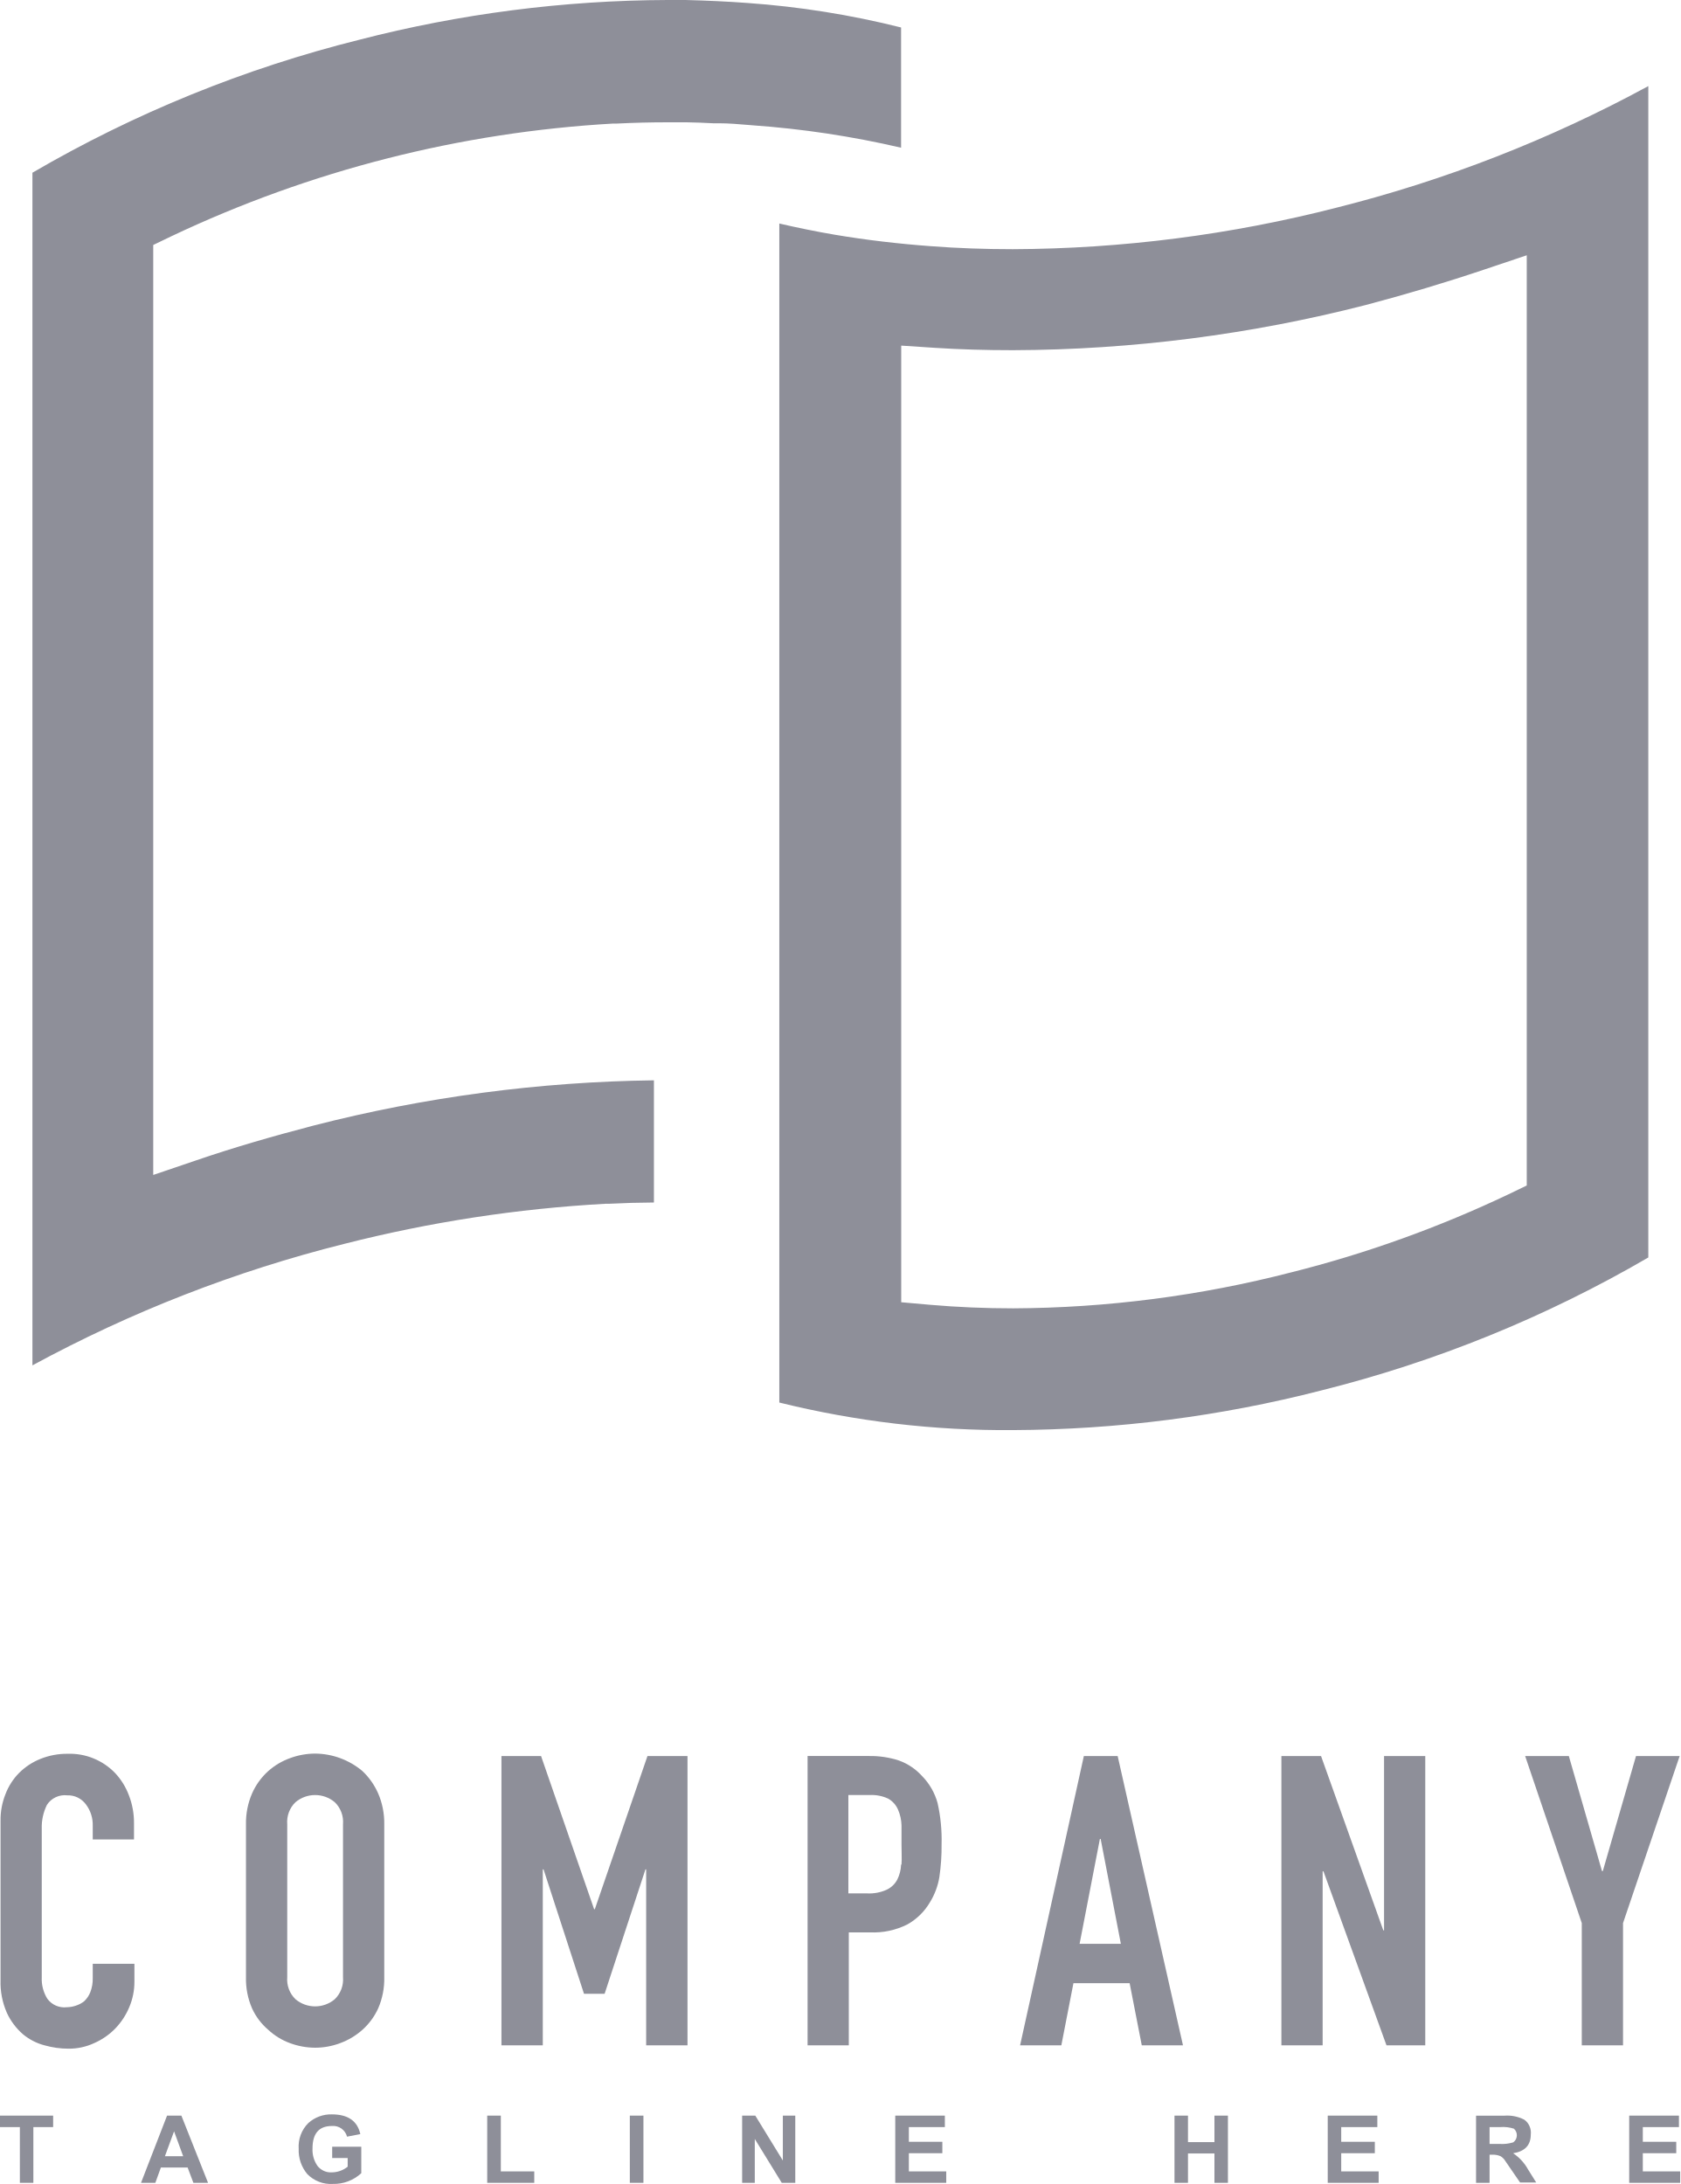
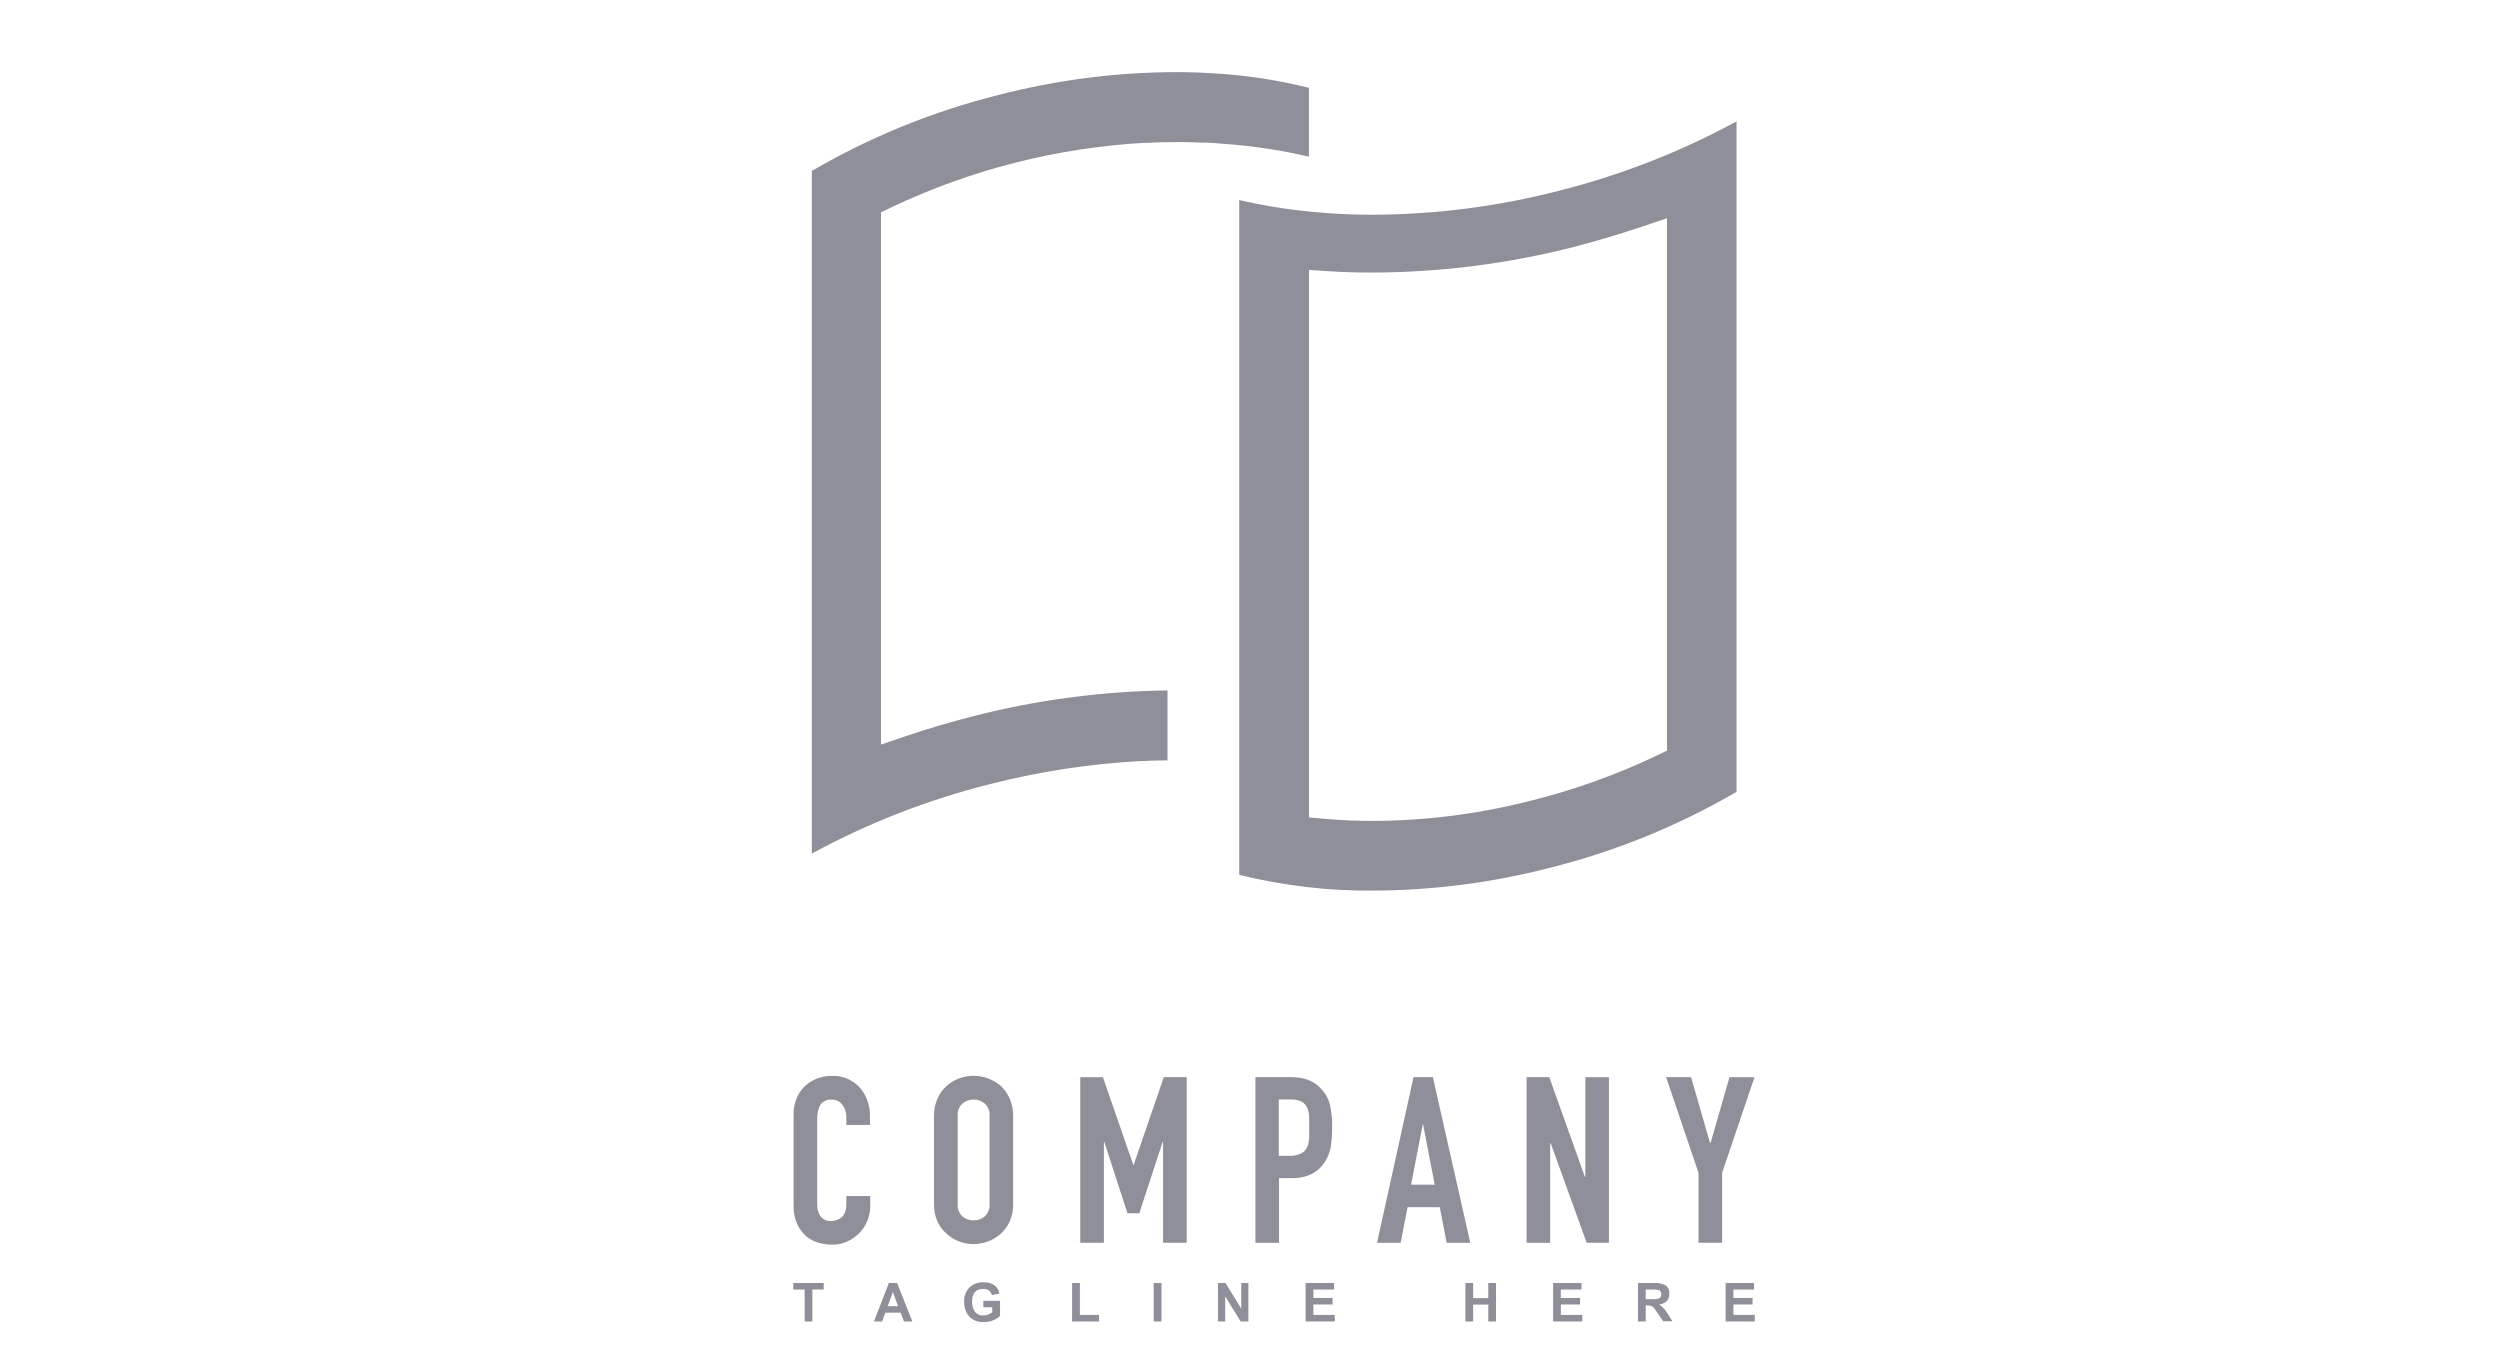
- <svg xmlns="http://www.w3.org/2000/svg" width="40" height="52" viewBox="0 0 40 52" fill="none">
-   <path fill-rule="evenodd" clip-rule="evenodd" d="M17.114 2.935H16.977C16.767 2.922 16.557 2.917 16.347 2.912H16.347H16.327H15.892C15.495 2.912 15.09 2.922 14.688 2.942C14.657 2.94 14.627 2.94 14.597 2.942C10.952 3.149 7.382 4.06 4.08 5.625L3.648 5.833V27.975L4.66 27.631C5.548 27.326 6.494 27.052 7.473 26.797C10.119 26.118 12.837 25.757 15.568 25.722V28.631C15.206 28.633 14.855 28.643 14.503 28.661H14.419C12.318 28.776 10.232 29.097 8.191 29.617C5.607 30.264 3.114 31.236 0.772 32.509V4.112C3.205 2.693 5.825 1.627 8.556 0.946C10.953 0.327 13.417 0.009 15.892 0H16.319C16.83 0.013 17.329 0.036 17.797 0.071C19.03 0.158 20.253 0.353 21.452 0.654V3.517C20.287 3.246 19.103 3.067 17.91 2.983C17.886 2.981 17.862 2.979 17.838 2.977C17.591 2.956 17.344 2.935 17.114 2.935ZM22.153 5.861C22.788 5.91 23.445 5.933 24.111 5.933C26.712 5.923 29.303 5.591 31.824 4.943C34.407 4.294 36.899 3.322 39.241 2.05V29.94C36.807 31.358 34.185 32.424 31.455 33.106C29.057 33.723 26.593 34.039 24.118 34.05C22.243 34.065 20.374 33.844 18.553 33.394V5.322C18.983 5.421 19.426 5.513 19.876 5.589C20.615 5.714 21.394 5.805 22.153 5.861ZM36.347 6.078L35.335 6.418C34.404 6.731 33.466 7.011 32.522 7.26C29.775 7.966 26.951 8.328 24.116 8.338C23.456 8.338 22.849 8.32 22.262 8.282L21.455 8.229V28.318V31.006L22.148 31.067C22.79 31.123 23.453 31.151 24.121 31.151C26.354 31.141 28.578 30.853 30.741 30.294C32.522 29.847 34.255 29.224 35.914 28.435L36.347 28.226V6.078Z" fill="#8E8F99" />
-   <path d="M2.737 42.212C2.592 42.062 2.416 41.943 2.222 41.865C2.028 41.786 1.82 41.75 1.611 41.757C1.389 41.754 1.168 41.796 0.961 41.879C0.772 41.955 0.6 42.068 0.455 42.212C0.312 42.357 0.201 42.53 0.129 42.721C0.05 42.921 0.01 43.134 0.013 43.349V47.143C0.004 47.41 0.055 47.676 0.162 47.921C0.251 48.116 0.381 48.289 0.541 48.43C0.693 48.557 0.871 48.65 1.062 48.699C1.247 48.751 1.438 48.778 1.629 48.778C1.84 48.78 2.05 48.735 2.241 48.646C2.431 48.563 2.603 48.444 2.747 48.295C2.888 48.148 3.001 47.975 3.079 47.786C3.16 47.595 3.201 47.389 3.2 47.181V46.757H2.208V47.095C2.211 47.21 2.192 47.325 2.15 47.433C2.118 47.514 2.069 47.587 2.006 47.647C1.945 47.696 1.874 47.733 1.799 47.756C1.732 47.778 1.662 47.79 1.591 47.791C1.503 47.802 1.413 47.788 1.331 47.753C1.249 47.717 1.179 47.66 1.126 47.588C1.032 47.436 0.986 47.258 0.994 47.08V43.542C0.988 43.346 1.03 43.151 1.116 42.975C1.167 42.895 1.24 42.831 1.326 42.791C1.412 42.75 1.507 42.735 1.601 42.746C1.687 42.743 1.772 42.761 1.849 42.798C1.926 42.836 1.993 42.891 2.044 42.96C2.155 43.106 2.213 43.285 2.208 43.469V43.797H3.19V43.41C3.192 43.183 3.151 42.958 3.069 42.746C2.995 42.548 2.883 42.366 2.737 42.212Z" fill="#8E8F99" />
-   <path d="M8.629 42.169C8.313 41.902 7.914 41.755 7.501 41.752C7.299 41.753 7.098 41.789 6.909 41.859C6.716 41.928 6.538 42.033 6.385 42.169C6.221 42.317 6.09 42.498 6.001 42.701C5.901 42.932 5.851 43.183 5.856 43.435V47.074C5.849 47.33 5.899 47.585 6.001 47.819C6.09 48.015 6.222 48.189 6.385 48.328C6.537 48.469 6.715 48.578 6.909 48.648C7.098 48.718 7.299 48.754 7.501 48.755C7.703 48.755 7.903 48.719 8.093 48.648C8.29 48.577 8.472 48.468 8.629 48.328C8.787 48.186 8.915 48.013 9.003 47.819C9.105 47.585 9.154 47.33 9.148 47.074V43.435C9.152 43.183 9.103 42.932 9.003 42.701C8.915 42.5 8.788 42.319 8.629 42.169ZM8.166 47.074C8.174 47.171 8.161 47.269 8.127 47.36C8.093 47.451 8.039 47.533 7.969 47.601C7.838 47.711 7.673 47.771 7.502 47.771C7.331 47.771 7.166 47.711 7.035 47.601C6.965 47.533 6.911 47.451 6.877 47.36C6.843 47.269 6.83 47.171 6.838 47.074V43.435C6.83 43.339 6.843 43.241 6.877 43.15C6.911 43.059 6.965 42.976 7.035 42.909C7.166 42.799 7.331 42.739 7.502 42.739C7.673 42.739 7.838 42.799 7.969 42.909C8.039 42.976 8.093 43.059 8.127 43.15C8.161 43.241 8.174 43.339 8.166 43.435V47.074Z" fill="#8E8F99" />
-   <path d="M16.367 48.699V41.811H15.414L14.161 45.457H14.144L12.881 41.811H11.938V48.699H12.922V44.509H12.94L13.903 47.471H14.394L15.366 44.509H15.383V48.699H16.367Z" fill="#8E8F99" />
-   <path d="M21.958 42.294C21.806 42.124 21.615 41.994 21.401 41.917C21.171 41.842 20.93 41.806 20.688 41.81H19.226V48.699H20.207V46.009H20.713C21.02 46.023 21.324 45.958 21.599 45.821C21.822 45.697 22.008 45.515 22.138 45.294C22.251 45.111 22.328 44.907 22.363 44.694C22.401 44.435 22.419 44.173 22.416 43.911C22.425 43.58 22.393 43.249 22.32 42.927C22.254 42.688 22.13 42.471 21.958 42.294ZM21.452 44.394C21.448 44.519 21.417 44.641 21.361 44.753C21.305 44.859 21.216 44.943 21.108 44.994C20.963 45.059 20.804 45.089 20.645 45.081H20.197V42.739H20.703C20.856 42.731 21.008 42.761 21.146 42.825C21.247 42.883 21.328 42.972 21.376 43.079C21.43 43.2 21.459 43.331 21.462 43.463C21.462 43.608 21.462 43.761 21.462 43.921C21.462 44.081 21.472 44.247 21.462 44.394H21.452Z" fill="#8E8F99" />
-   <path d="M26.608 41.811H25.803L24.285 48.699H25.267L25.555 47.219H26.893L27.182 48.699H28.163L26.608 41.811ZM25.702 46.281L26.185 43.784H26.203L26.684 46.281H25.702Z" fill="#8E8F99" />
-   <path d="M32.95 45.961H32.932L31.45 41.811H30.506V48.699H31.488V44.557H31.508L33.008 48.699H33.931V41.811H32.95V45.961Z" fill="#8E8F99" />
-   <path d="M38.948 41.811L38.158 44.549H38.138L37.349 41.811H36.309L37.657 45.788V48.699H38.639V45.788L39.987 41.811H38.948Z" fill="#8E8F99" />
-   <path d="M0 50.645H0.473V51.972H0.794V50.645H1.265V50.372H0V50.645Z" fill="#8E8F99" />
-   <path d="M3.977 50.372L3.357 51.972H3.698L3.83 51.608H4.467L4.604 51.972H4.953L4.318 50.372H3.977ZM3.926 51.339L4.144 50.746L4.361 51.339H3.926Z" fill="#8E8F99" />
-   <path d="M7.908 51.382H8.277V51.588C8.169 51.675 8.036 51.722 7.898 51.723C7.833 51.727 7.769 51.715 7.71 51.688C7.651 51.661 7.599 51.621 7.559 51.57C7.474 51.449 7.432 51.302 7.44 51.153C7.44 50.797 7.594 50.619 7.9 50.619C7.981 50.611 8.062 50.633 8.128 50.679C8.194 50.726 8.242 50.795 8.262 50.873L8.578 50.812C8.51 50.5 8.285 50.342 7.9 50.342C7.695 50.337 7.495 50.41 7.341 50.548C7.261 50.628 7.198 50.724 7.159 50.83C7.119 50.937 7.103 51.05 7.111 51.163C7.102 51.382 7.175 51.597 7.316 51.764C7.394 51.844 7.489 51.907 7.594 51.947C7.699 51.988 7.811 52.005 7.923 51.998C8.173 52.005 8.417 51.913 8.601 51.743V51.113H7.908V51.382Z" fill="#8E8F99" />
-   <path d="M11.923 50.372H11.599V51.972H12.719V51.7H11.923V50.372Z" fill="#8E8F99" />
-   <path d="M15.318 50.372H14.994V51.972H15.318V50.372Z" fill="#8E8F99" />
-   <path d="M18.637 51.441L17.981 50.372H17.668V51.972H17.969V50.927L18.611 51.972H18.933V50.372H18.637V51.441Z" fill="#8E8F99" />
-   <path d="M21.637 51.267H22.434V50.995H21.637V50.645H22.494V50.372H21.313V51.972H22.527V51.7H21.637V51.267Z" fill="#8E8F99" />
-   <path d="M28.912 51.003H28.282V50.372H27.961V51.972H28.282V51.273H28.912V51.972H29.233V50.372H28.912V51.003Z" fill="#8E8F99" />
-   <path d="M31.93 51.267H32.73V50.995H31.93V50.645H32.79V50.372H31.609V51.972H32.821V51.7H31.93V51.267Z" fill="#8E8F99" />
-   <path d="M36.023 51.268C36.301 51.224 36.443 51.077 36.443 50.823C36.451 50.755 36.441 50.686 36.413 50.623C36.386 50.56 36.342 50.506 36.286 50.467C36.142 50.394 35.98 50.361 35.818 50.373H35.14V51.972H35.462V51.303H35.525C35.593 51.299 35.662 51.311 35.725 51.339C35.772 51.368 35.811 51.408 35.839 51.456L36.188 51.964H36.572L36.377 51.652C36.291 51.497 36.17 51.366 36.023 51.268ZM35.699 51.046H35.462V50.645H35.715C35.825 50.636 35.936 50.649 36.041 50.683C36.064 50.703 36.083 50.729 36.095 50.758C36.107 50.787 36.113 50.818 36.111 50.849C36.11 50.88 36.101 50.911 36.087 50.938C36.072 50.966 36.051 50.99 36.026 51.008C35.92 51.041 35.81 51.053 35.699 51.046Z" fill="#8E8F99" />
-   <path d="M39.11 51.267H39.906V50.995H39.11V50.645H39.97V50.372H38.786V51.972H40V51.7H39.11V51.267Z" fill="#8E8F99" />
+ <svg xmlns="http://www.w3.org/2000/svg" width="104" height="56" fill="none">
+   <path fill="#8E8F99" fill-rule="evenodd" d="M50.114 5.935h-.137c-.21-.013-.42-.018-.63-.023h-.455c-.397 0-.802.01-1.204.03a.625.625 0 0 0-.091 0A28.275 28.275 0 0 0 37.08 8.625l-.432.208v22.142l1.012-.344c.888-.305 1.834-.58 2.813-.834a34.329 34.329 0 0 1 8.095-1.075v2.909c-.362.002-.713.012-1.065.03h-.084a32.36 32.36 0 0 0-6.228.956 31.635 31.635 0 0 0-7.42 2.892V7.112a29.727 29.727 0 0 1 7.785-3.166A29.793 29.793 0 0 1 48.892 3h.427c.511.013 1.01.036 1.478.071 1.233.087 2.456.282 3.655.583v2.863a22.623 22.623 0 0 0-3.541-.534l-.073-.006c-.247-.021-.494-.042-.724-.042Zm5.039 2.926c.635.049 1.293.072 1.958.072a31.467 31.467 0 0 0 7.713-.99A31.777 31.777 0 0 0 72.24 5.05v27.89a29.815 29.815 0 0 1-7.786 3.166 29.943 29.943 0 0 1-7.337.944 22.405 22.405 0 0 1-5.565-.656V8.322c.43.1.873.191 1.323.267.739.125 1.518.216 2.277.272Zm14.194.217-1.012.34c-.93.313-1.87.593-2.813.842a34.263 34.263 0 0 1-8.406 1.078c-.66 0-1.267-.018-1.854-.056l-.807-.053V34.006l.693.06c.642.057 1.305.085 1.973.085a26.884 26.884 0 0 0 6.62-.857 27.764 27.764 0 0 0 5.174-1.86l.432-.208V9.078Z" clip-rule="evenodd" />
+   <path fill="#8E8F99" d="M35.737 45.212a1.491 1.491 0 0 0-1.126-.455 1.672 1.672 0 0 0-.65.122 1.464 1.464 0 0 0-.832.842c-.08.2-.119.413-.116.628v3.794c-.01.267.042.533.149.778.09.195.219.368.38.509.151.127.329.22.52.27.185.051.376.078.567.078.211.002.42-.043.612-.132a1.6 1.6 0 0 0 .96-1.465v-.424h-.993v.338a.88.88 0 0 1-.058.338.608.608 0 0 1-.144.214.697.697 0 0 1-.415.145.503.503 0 0 1-.465-.204.898.898 0 0 1-.132-.508v-3.538c-.006-.196.036-.39.122-.567a.507.507 0 0 1 .485-.229.527.527 0 0 1 .443.214.806.806 0 0 1 .164.509v.328h.982v-.387a1.79 1.79 0 0 0-.121-.664 1.56 1.56 0 0 0-.332-.534ZM41.629 45.17a1.765 1.765 0 0 0-1.128-.418c-.202 0-.403.037-.592.107A1.56 1.56 0 0 0 39 45.7c-.1.231-.15.482-.145.735v3.638c-.007.256.043.51.145.745.09.196.22.37.384.509.152.14.33.25.524.32.19.07.39.106.592.107a1.714 1.714 0 0 0 1.128-.427c.158-.142.285-.315.374-.509.102-.234.151-.489.145-.745v-3.639a1.77 1.77 0 0 0-.145-.734 1.641 1.641 0 0 0-.374-.532Zm-.463 4.904a.656.656 0 0 1-.197.527.727.727 0 0 1-.934 0 .65.65 0 0 1-.197-.527v-3.639a.653.653 0 0 1 .197-.526.726.726 0 0 1 .934 0 .652.652 0 0 1 .197.526v3.64ZM49.367 51.7v-6.89h-.953l-1.253 3.647h-.017l-1.263-3.646h-.943v6.888h.984v-4.19h.018l.963 2.962h.491l.971-2.962h.018v4.19h.984ZM54.958 45.294c-.151-.17-.343-.3-.556-.377a2.184 2.184 0 0 0-.714-.107h-1.462v6.89h.982v-2.691h.505c.307.014.611-.051.886-.188a1.43 1.43 0 0 0 .539-.527c.113-.183.19-.387.225-.6a4.9 4.9 0 0 0 .053-.783c.01-.33-.023-.662-.096-.984a1.466 1.466 0 0 0-.362-.633Zm-.506 2.1a.867.867 0 0 1-.091.359.552.552 0 0 1-.253.241 1.006 1.006 0 0 1-.463.087h-.448v-2.342h.506a.942.942 0 0 1 .443.086.556.556 0 0 1 .23.254c.054.121.083.252.086.384v.458c0 .16.01.326 0 .473h-.01ZM59.608 44.81h-.805l-1.518 6.89h.982l.288-1.48h1.339l.288 1.48h.981l-1.555-6.89Zm-.906 4.471.483-2.497h.018l.48 2.497h-.981ZM65.95 48.96h-.018l-1.482-4.15h-.944v6.89h.981v-4.143h.02l1.5 4.142h.924v-6.888h-.981v4.15ZM71.948 44.81l-.79 2.74h-.02l-.79-2.74H69.31l1.348 3.978v2.911h.982v-2.911l1.348-3.977h-1.04ZM33 53.645h.473v1.327h.321v-1.328h.47v-.272H33v.273ZM36.977 53.372l-.62 1.6h.341l.132-.364h.638l.136.364h.35l-.636-1.6h-.341Zm-.05.967.217-.593.217.593h-.435ZM40.908 54.382h.37v.206a.613.613 0 0 1-.38.135.404.404 0 0 1-.34-.153.67.67 0 0 1-.118-.417c0-.356.154-.534.46-.534a.337.337 0 0 1 .362.255l.316-.062c-.068-.312-.293-.47-.678-.47a.804.804 0 0 0-.559.206.78.78 0 0 0-.23.615.872.872 0 0 0 .205.6.776.776 0 0 0 .607.235.96.96 0 0 0 .678-.255v-.63h-.693v.27ZM44.923 53.372h-.324v1.6h1.12V54.7h-.796v-1.328ZM48.318 53.372h-.324v1.6h.324v-1.6ZM51.636 54.44l-.655-1.068h-.313v1.6h.3v-1.045l.643 1.045h.322v-1.6h-.297v1.069ZM54.637 54.267h.797v-.272h-.797v-.35h.857v-.273h-1.181v1.6h1.214V54.7h-.89v-.433ZM61.912 54.003h-.63v-.63h-.32v1.599h.32v-.7h.63v.7h.322v-1.6h-.322v.631ZM64.93 54.267h.8v-.272h-.8v-.35h.86v-.273H64.61v1.6h1.212V54.7h-.89v-.433ZM69.023 54.268c.279-.044.42-.191.42-.445a.383.383 0 0 0-.157-.356.904.904 0 0 0-.468-.094h-.678v1.599h.322v-.669h.063a.431.431 0 0 1 .2.036c.047.029.086.069.114.117l.349.508h.384l-.195-.312a1.115 1.115 0 0 0-.354-.384Zm-.324-.222h-.237v-.401h.253a.84.84 0 0 1 .326.038.21.21 0 0 1-.015.325.913.913 0 0 1-.327.038ZM72.11 54.267h.796v-.272h-.796v-.35h.86v-.273h-1.184v1.6H73V54.7h-.89v-.433Z" />
</svg>
